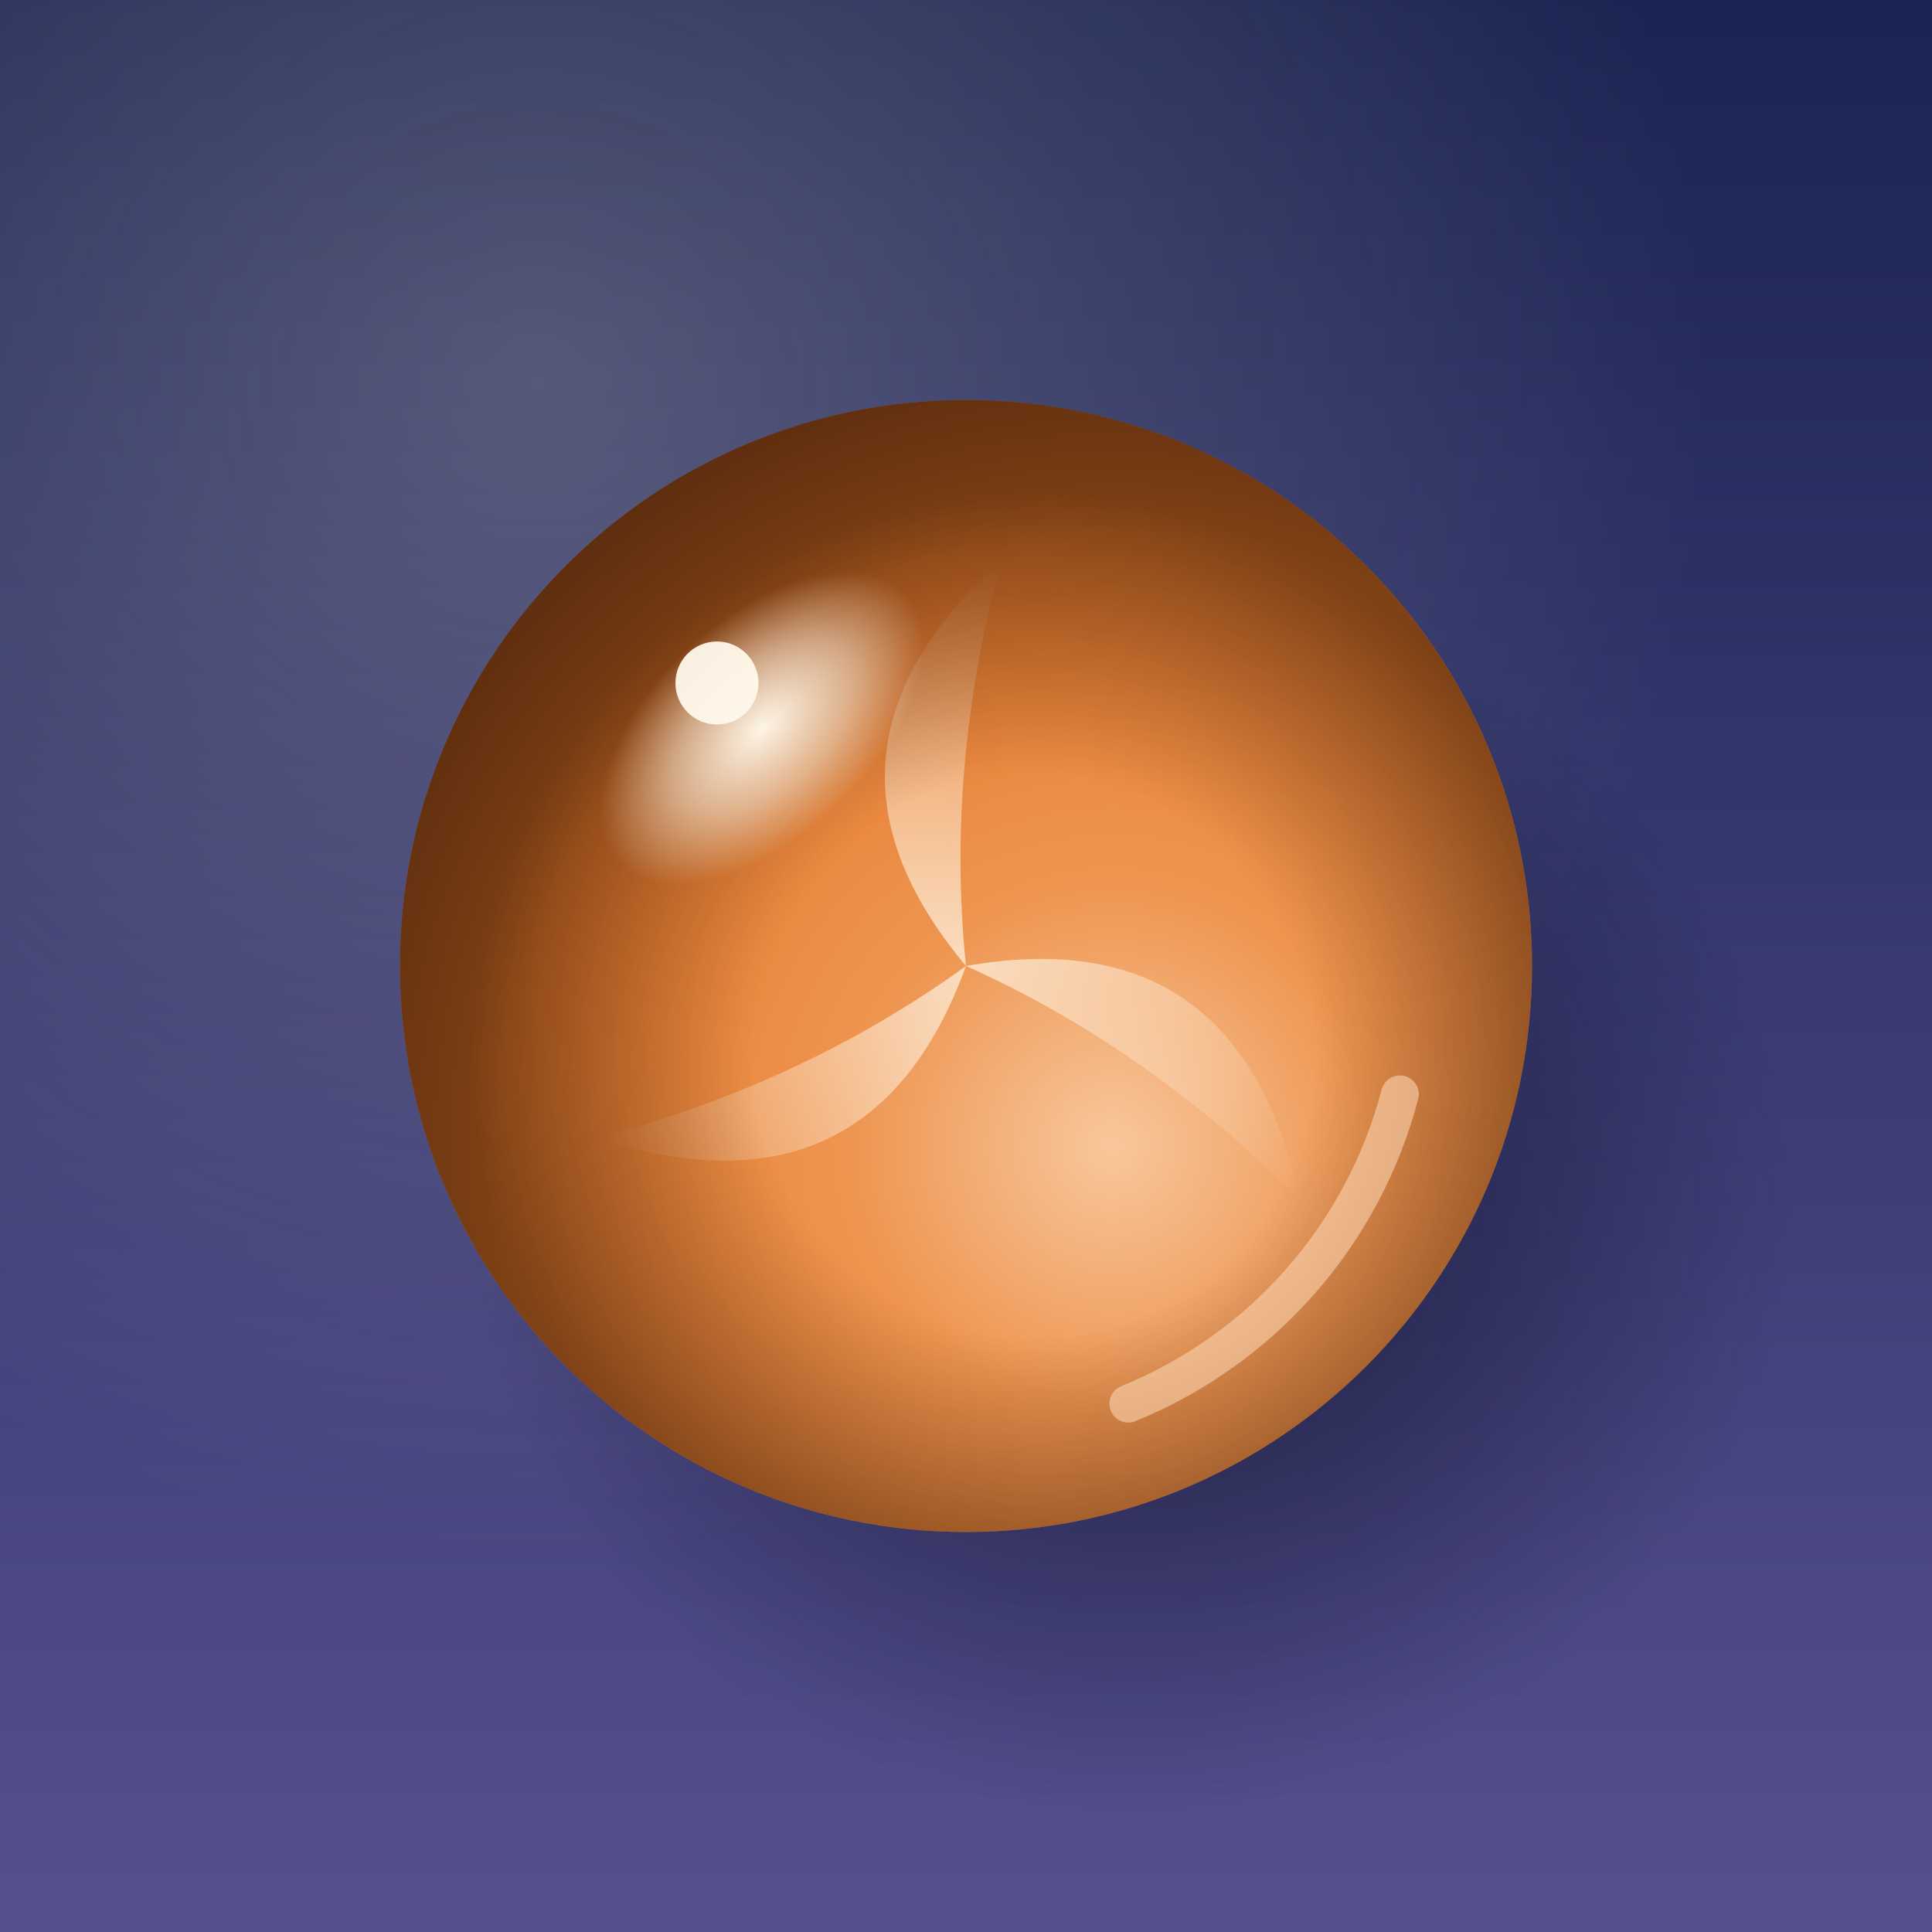
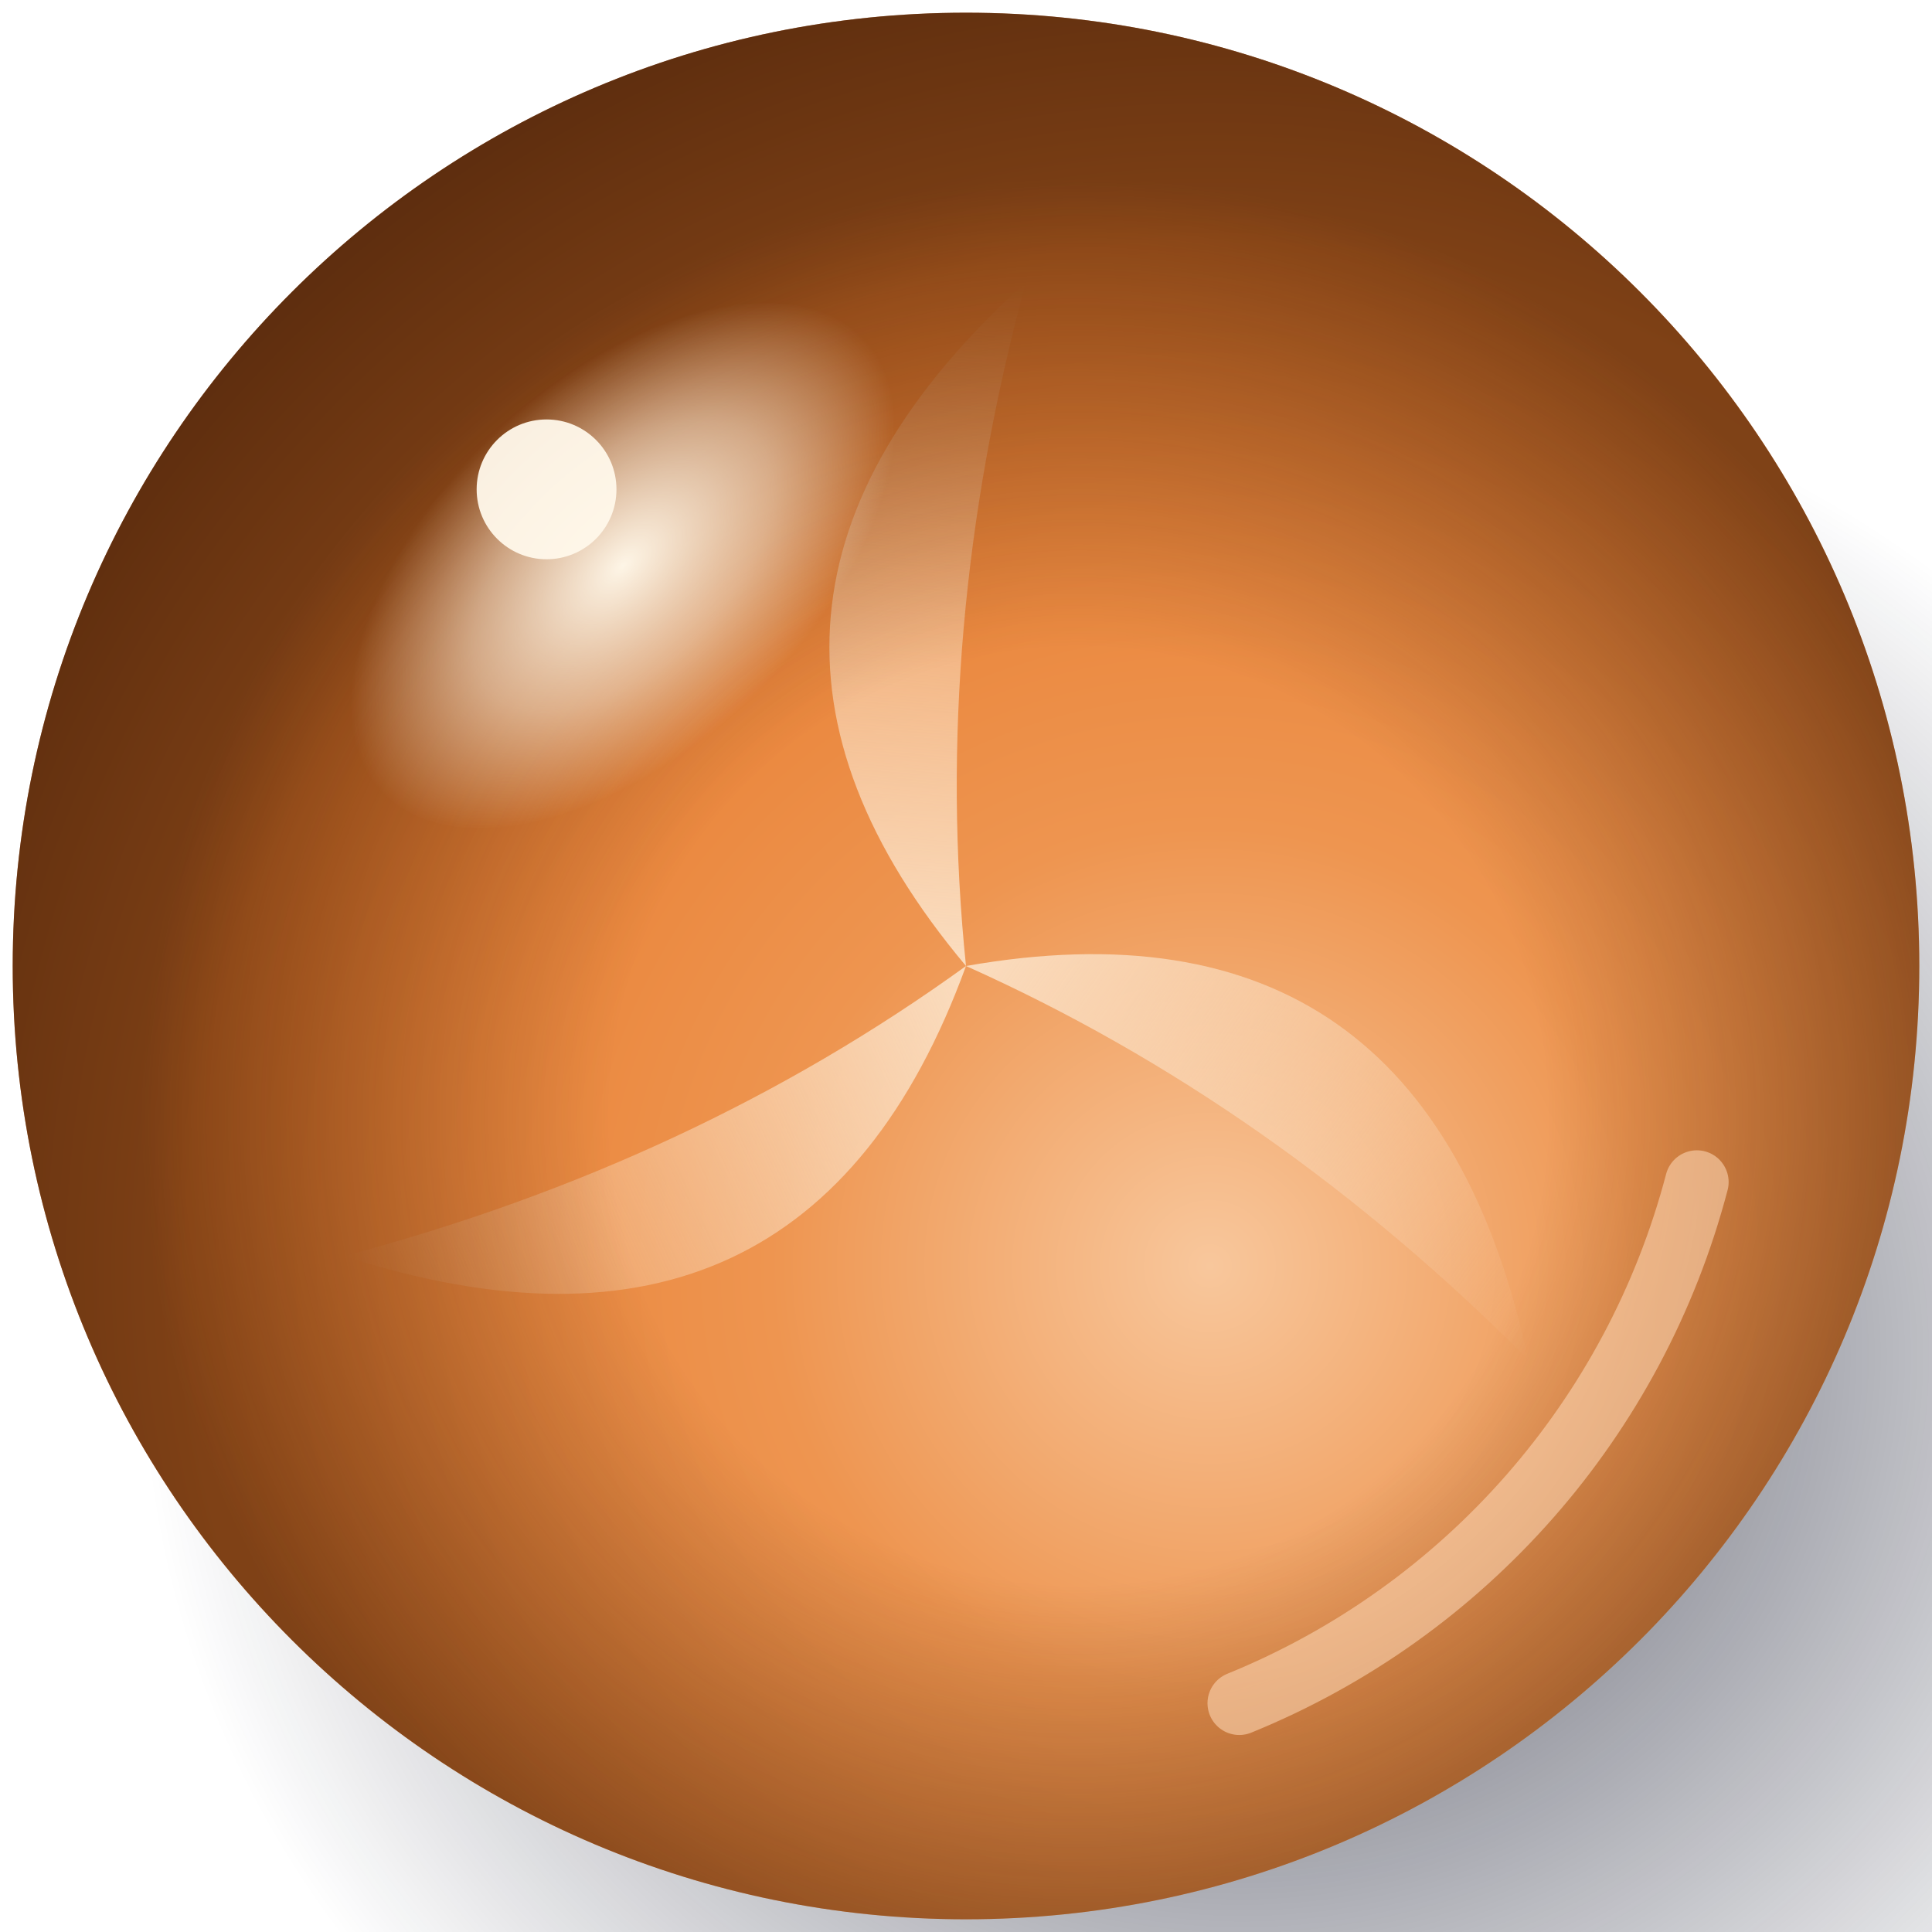
- <svg xmlns="http://www.w3.org/2000/svg" viewBox="0 0 512 512">
+ <svg xmlns="http://www.w3.org/2000/svg" viewBox="104 104 304 304">
  <defs>
    <linearGradient id="sky" x1="0" y1="0" x2="0" y2="1">
      <stop offset="0" stop-color="#1a2452" />
      <stop offset="1" stop-color="#56508f" />
    </linearGradient>
    <radialGradient id="light" cx="0.28" cy="0.2" r="0.6">
      <stop offset="0" stop-color="#fff4dc" stop-opacity="0.22" />
      <stop offset="1" stop-color="#fff4dc" stop-opacity="0" />
    </radialGradient>
    <radialGradient id="glass" cx="0.63" cy="0.66" r="0.78">
      <stop offset="0" stop-color="#f8c79c" />
      <stop offset="0.3" stop-color="#ee9550" />
      <stop offset="0.7" stop-color="#e6782a" />
      <stop offset="1" stop-color="#733410" />
    </radialGradient>
    <radialGradient id="rim" cx="0.56" cy="0.58" r="0.5">
      <stop offset="0.5" stop-color="#3a1c08" stop-opacity="0" />
      <stop offset="1" stop-color="#3a1c08" stop-opacity="0.6" />
    </radialGradient>
    <radialGradient id="shadow" cx="0.5" cy="0.5" r="0.5">
      <stop offset="0.3" stop-color="#0a0d22" stop-opacity="0.5" />
      <stop offset="1" stop-color="#0a0d22" stop-opacity="0" />
    </radialGradient>
    <radialGradient id="shine" cx="0.5" cy="0.5" r="0.5">
      <stop offset="0" stop-color="#fff8ea" stop-opacity="0.98" />
      <stop offset="0.55" stop-color="#fff8ea" stop-opacity="0.5" />
      <stop offset="1" stop-color="#fff8ea" stop-opacity="0" />
    </radialGradient>
    <linearGradient id="band" x1="0" y1="0" x2="1" y2="0">
      <stop offset="0" stop-color="#fbe0c4" stop-opacity="0.95" />
      <stop offset="1" stop-color="#fbe0c4" stop-opacity="0" />
    </linearGradient>
  </defs>
-   <rect width="512" height="512" fill="url(#sky)" />
-   <rect width="512" height="512" fill="url(#light)" />
  <ellipse cx="300" cy="318" rx="176" ry="162" fill="url(#shadow)" />
  <circle cx="256" cy="256" r="150" fill="url(#glass)" />
  <g transform="translate(256 256) rotate(35)">
    <path d="M0 0 Q52 -52 108 0 Q52 -10 0 0Z" fill="url(#band)" />
    <path d="M0 0 Q52 -52 108 0 Q52 -10 0 0Z" fill="url(#band)" transform="rotate(120)" />
    <path d="M0 0 Q52 -52 108 0 Q52 -10 0 0Z" fill="url(#band)" transform="rotate(240)" />
  </g>
  <circle cx="256" cy="256" r="150" fill="url(#rim)" />
  <ellipse cx="202" cy="193" rx="52" ry="29" transform="rotate(-43 202 193)" fill="url(#shine)" />
  <circle cx="190" cy="181" r="11" fill="#fff8ea" opacity="0.95" />
  <path d="M371 290a122 122 0 0 1 -72 82" fill="none" stroke="#fbd3b0" stroke-opacity="0.6" stroke-width="10" stroke-linecap="round" />
</svg>
